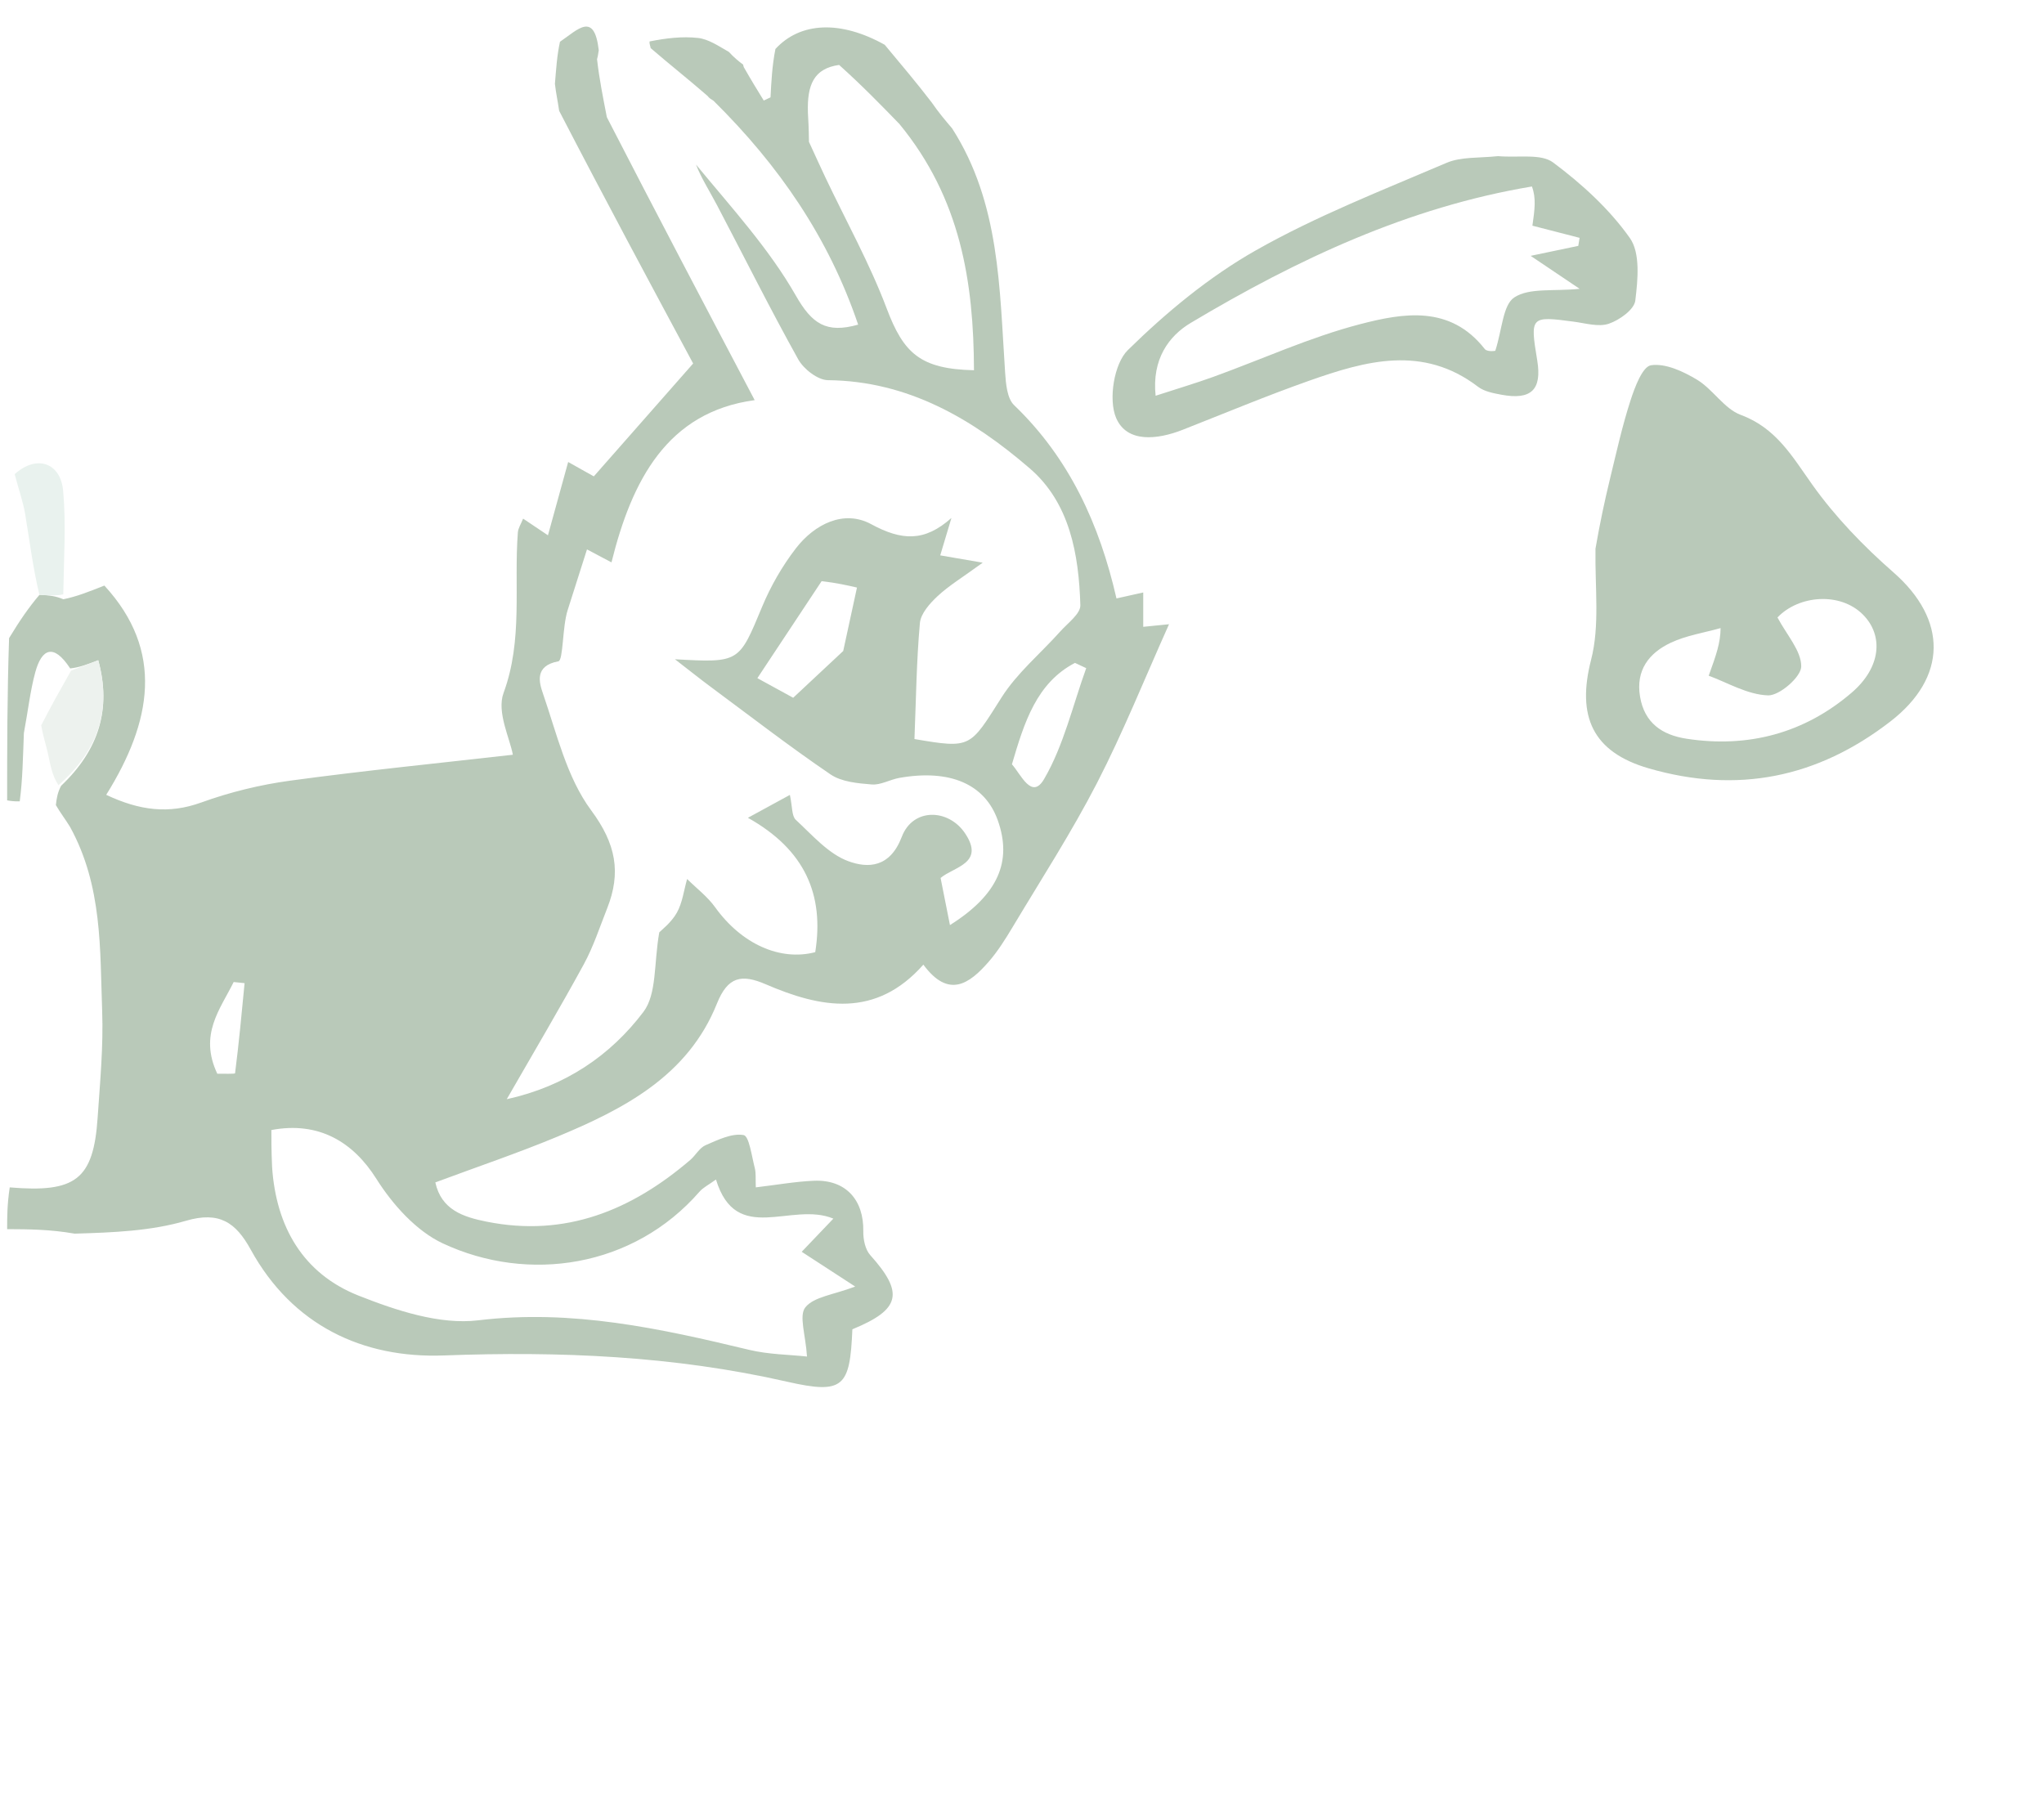
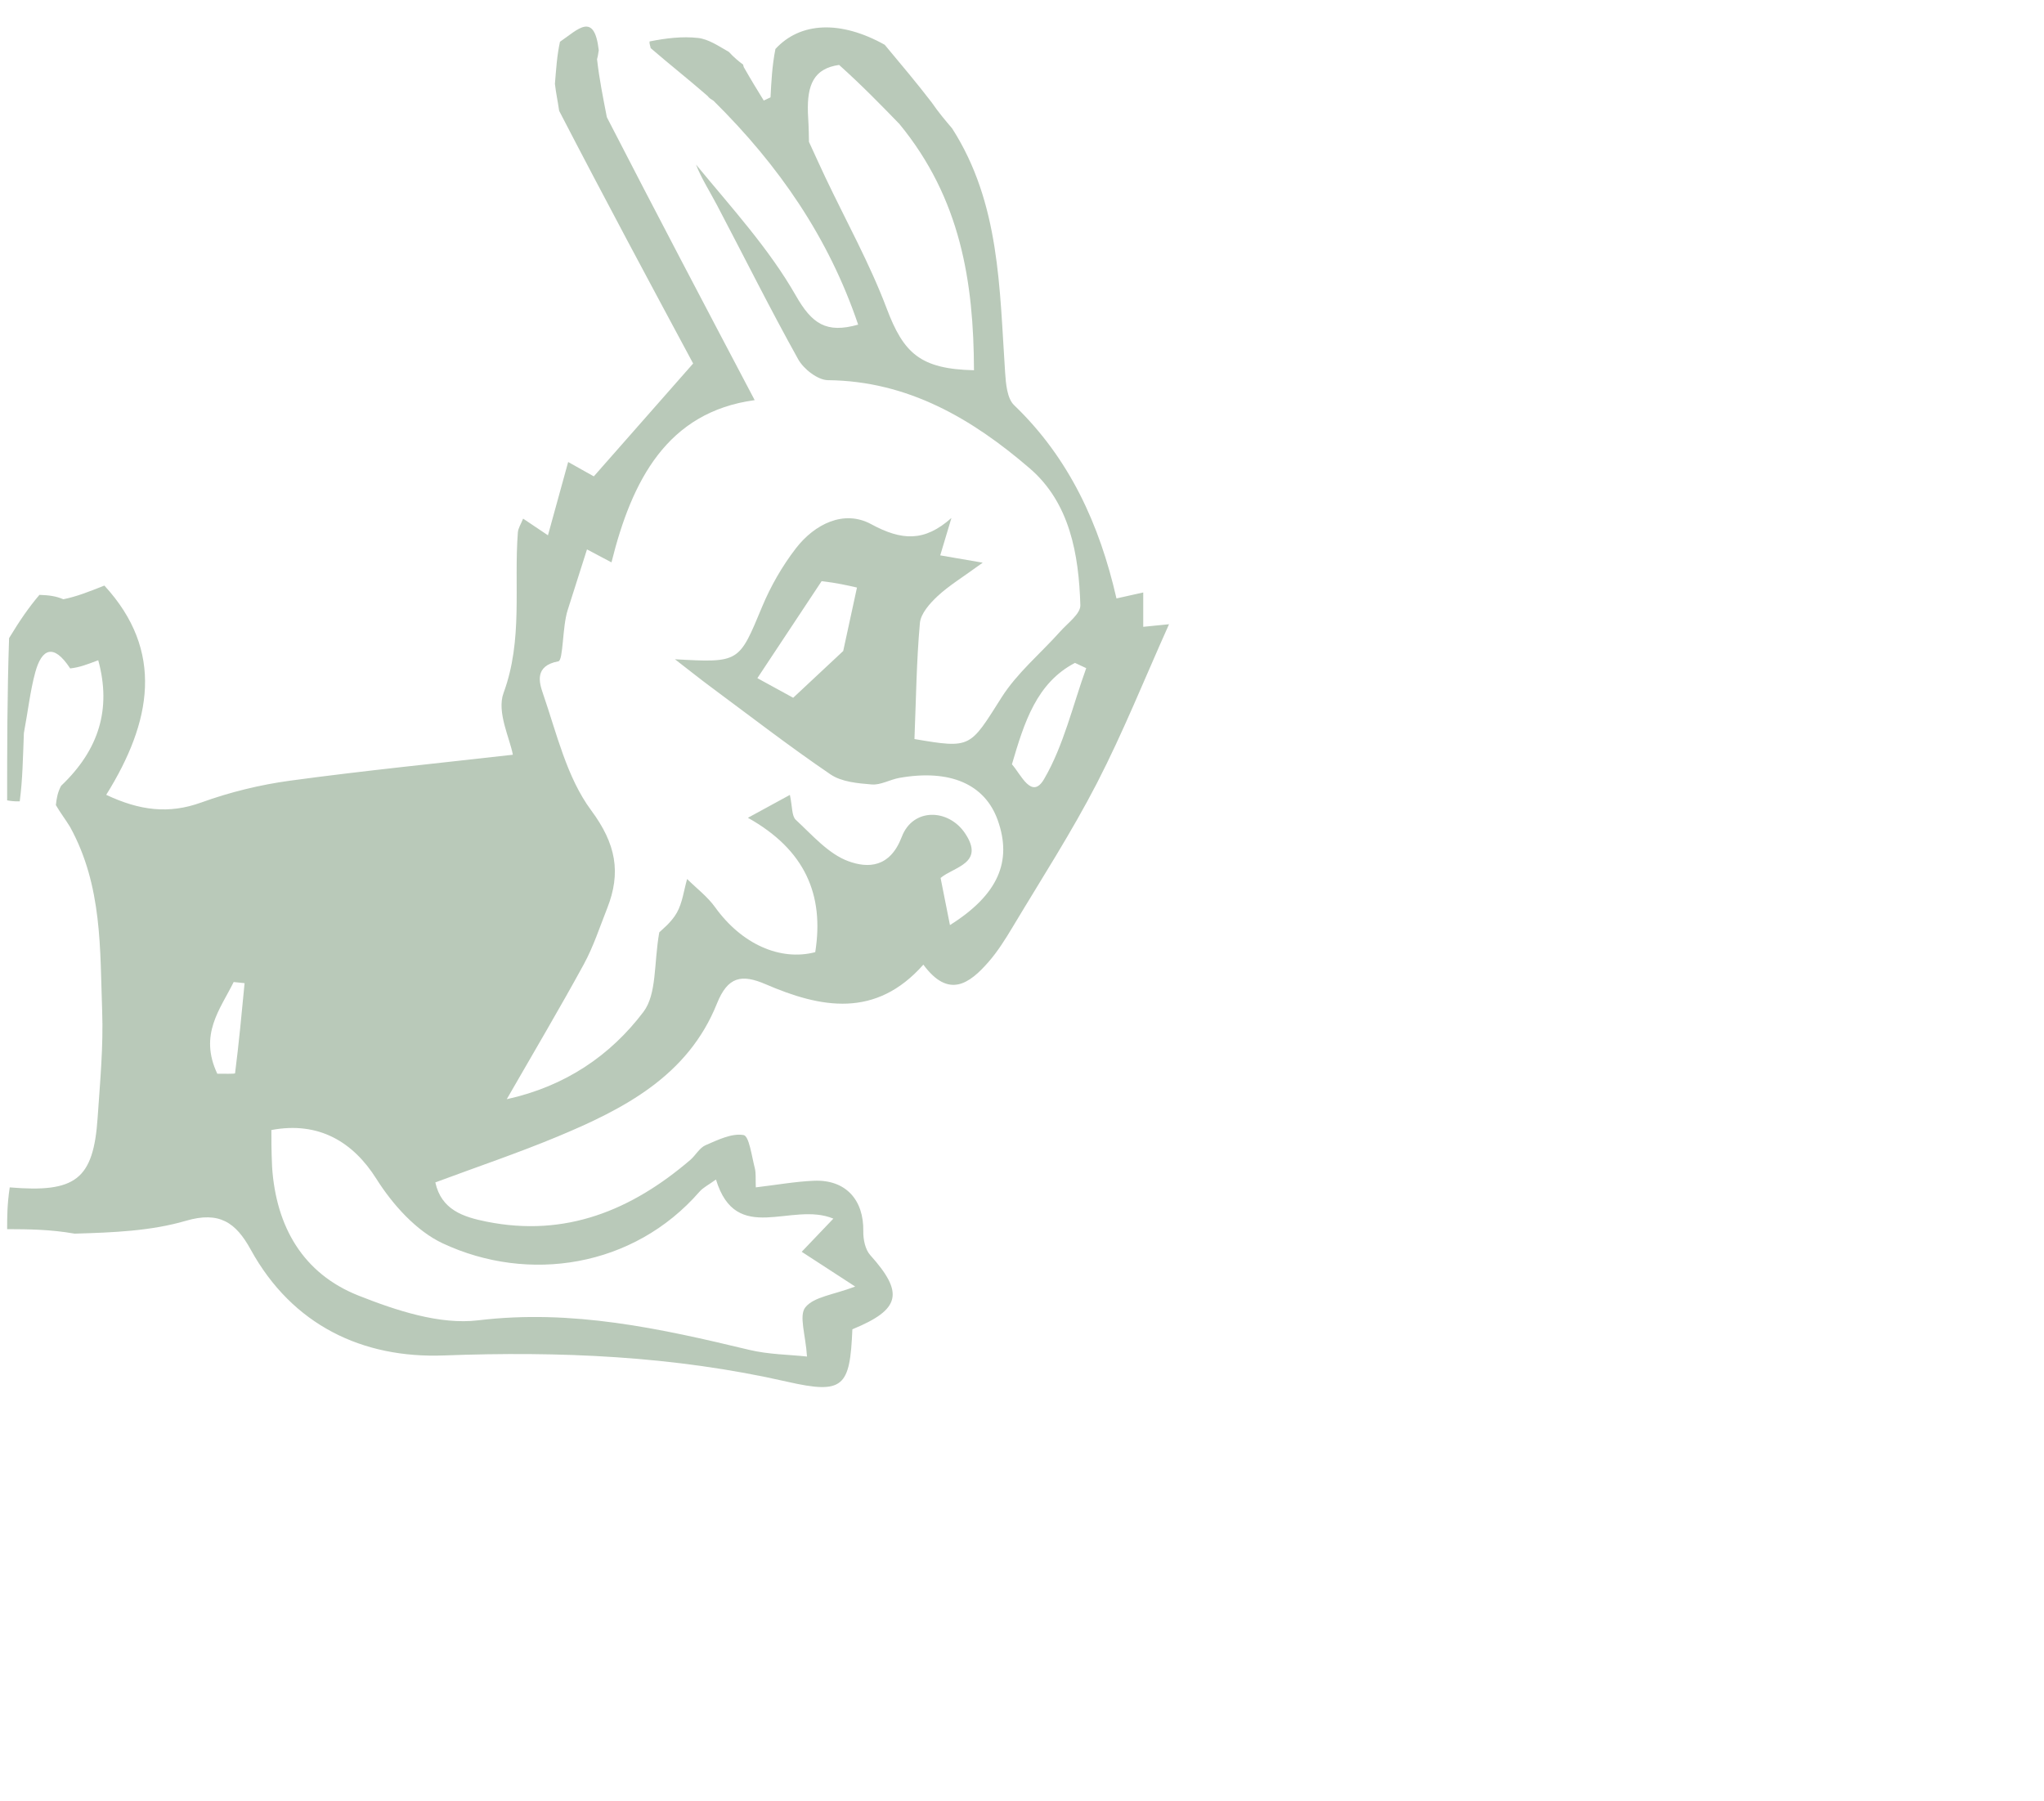
<svg xmlns="http://www.w3.org/2000/svg" version="1.1" id="Layer_1" x="0px" y="0px" width="100%" viewBox="0 0 286 252" enable-background="new 0 0 286 252" xml:space="preserve">
  <path fill="#b9c9b9" opacity="1" stroke="none" d=" M133.221,17.964   C139.933,28.433 139.846,40.365 140.638,52.124   C140.744,53.694 140.908,55.748 141.894,56.694   C149.618,64.111 153.844,73.352 156.219,83.742   C157.592,83.436 158.62,83.207 159.962,82.907   C159.962,84.639 159.962,86.058 159.962,87.714   C161.286,87.581 162.324,87.477 163.573,87.352   C160.144,94.991 157.159,102.465 153.488,109.584   C149.927,116.491 145.686,123.048 141.691,129.726   C140.67,131.432 139.597,133.147 138.294,134.634   C135.64,137.663 132.739,139.782 129.198,134.988   C122.531,142.523 114.871,141.07 107.144,137.735   C103.745,136.268 101.827,136.665 100.316,140.434   C96.258,150.562 87.314,155.177 77.969,159.066   C72.458,161.359 66.789,163.272 60.912,165.46   C61.753,169.3 64.81,170.296 68.087,170.953   C79.123,173.167 88.354,169.363 96.586,162.315   C97.341,161.668 97.873,160.62 98.723,160.254   C100.435,159.516 102.395,158.544 104.047,158.836   C104.823,158.973 105.179,161.8 105.608,163.439   C105.8,164.173 105.702,164.983 105.754,166.154   C108.682,165.807 111.264,165.342 113.861,165.229   C118.301,165.036 120.876,167.861 120.795,172.311   C120.774,173.428 121.062,174.85 121.764,175.632   C126.525,180.936 126.017,183.242 119.265,186.015   C118.925,194.049 118.083,195.162 110.136,193.35   C94.256,189.73 78.331,189.07 62.096,189.676   C50.766,190.099 40.909,185.473 35.081,174.862   C32.982,171.041 30.672,169.468 26.01,170.832   C21.145,172.255 15.928,172.473 10.438,172.63   C7.007,172.028 4.003,172.014 1,172   C1,170.286 1,168.571 1.361,166.157   C10.574,166.932 13.075,165.079 13.662,156.398   C13.998,151.43 14.475,146.438 14.295,141.478   C13.982,132.823 14.345,123.982 9.807,115.723   C9.136,114.619 8.495,113.827 7.817,112.66   C7.937,111.557 8.093,110.83 8.552,109.96   C13.853,104.924 15.61,99.195 13.746,92.39   C12.236,92.968 11.09,93.406 9.819,93.534   C7.486,89.97 5.833,90.793 4.939,94.064   C4.221,96.692 3.931,99.438 3.343,102.567   C3.204,106.014 3.172,109.025 2.761,112.136   C1.921,112.157 1.461,112.079 1,112   C1,104.646 1,97.291 1.272,89.295   C2.744,86.875 3.944,85.099 5.516,83.244   C6.852,83.288 7.815,83.411 8.864,83.857   C10.695,83.492 12.439,82.801 14.605,81.943   C23.037,91.109 21.228,101.01 14.862,111.225   C19.492,113.405 23.574,113.958 28.159,112.298   C32.164,110.848 36.402,109.811 40.625,109.238   C51.025,107.826 61.476,106.787 71.759,105.614   C71.357,103.36 69.475,99.646 70.454,96.985   C73.198,89.527 71.887,81.983 72.46,74.5   C72.505,73.912 72.888,73.349 73.194,72.573   C74.454,73.419 75.462,74.096 76.671,74.908   C77.641,71.389 78.528,68.174 79.499,64.649   C81.437,65.735 82.651,66.416 83.088,66.661   C87.827,61.275 92.19,56.317 96.986,50.866   C91.063,39.838 84.637,27.87 78.239,15.511   C78.035,14.1 77.801,13.08 77.644,11.734   C77.824,9.603 77.928,7.8 78.353,5.843   C80.786,4.21 83.148,1.503 83.779,7.026   C83.691,7.488 83.708,7.681 83.539,8.281   C83.862,11.131 84.368,13.574 84.911,16.401   C91.827,29.848 98.707,42.911 105.596,55.992   C93.333,57.66 88.408,67.234 85.559,78.696   C84.113,77.93 83.045,77.364 82.133,76.881   C81.164,79.925 80.295,82.654 79.426,85.382   C78.676,87.717 78.824,92.413 78.13,92.541   C74.719,93.17 75.463,95.575 75.969,97.042   C77.899,102.635 79.302,108.787 82.713,113.387   C86.19,118.074 86.939,122.092 84.953,127.115   C83.913,129.743 83.033,132.468 81.688,134.935   C78.326,141.099 74.739,147.139 70.904,153.818   C79.113,152.007 85.403,147.703 90.021,141.611   C91.927,139.098 91.476,134.797 92.246,130.469   C92.533,130.163 93.917,129.116 94.7,127.73   C95.491,126.33 95.686,124.592 96.142,123.003   C97.46,124.31 98.992,125.464 100.06,126.952   C103.757,132.103 109.158,134.525 114.069,133.241   C115.346,125.22 112.645,118.908 104.648,114.439   C107.22,113.036 108.678,112.24 110.521,111.235   C110.882,112.893 110.768,114.186 111.351,114.724   C113.656,116.853 115.908,119.486 118.701,120.512   C121.429,121.514 124.525,121.449 126.178,117.104   C127.739,113 132.723,113.152 135.041,116.621   C137.856,120.833 133.458,121.286 131.609,122.858   C132.077,125.215 132.482,127.253 132.919,129.452   C139.646,125.22 141.675,120.546 139.597,114.752   C137.792,109.718 132.905,107.603 125.836,108.855   C124.532,109.086 123.234,109.875 121.985,109.774   C120.016,109.616 117.752,109.417 116.205,108.365   C110.452,104.45 104.936,100.185 99.34,96.038   C98.007,95.05 96.712,94.011 94.439,92.254   C103.506,92.757 103.391,92.71 106.637,84.906   C107.834,82.028 109.443,79.226 111.342,76.757   C113.979,73.326 118.092,71.287 121.888,73.346   C126.186,75.677 129.355,75.841 133.127,72.48   C132.607,74.216 132.087,75.951 131.559,77.715   C133.211,77.999 134.579,78.234 137.506,78.738   C134.662,80.809 132.771,81.946 131.192,83.419   C130.105,84.433 128.832,85.856 128.713,87.192   C128.234,92.542 128.173,97.929 127.953,103.419   C135.926,104.775 135.685,104.622 140.155,97.572   C142.326,94.149 145.611,91.437 148.35,88.366   C149.396,87.193 151.2,85.889 151.164,84.689   C150.951,77.57 149.694,70.374 144.085,65.543   C136.059,58.631 127.069,53.314 115.85,53.2   C114.421,53.185 112.447,51.647 111.686,50.28   C107.728,43.177 104.103,35.89 100.315,28.691   C99.304,26.771 98.128,24.939 97.386,23.029   C102.357,29.066 107.599,34.781 111.347,41.35   C113.615,45.324 115.619,46.688 120.074,45.428   C115.966,33.287 109,23.155 99.831,14.094   C99.457,13.843 99.28,13.79 98.998,13.42   C96.27,11.044 93.647,8.984 91.036,6.728   C91.046,6.532 90.835,6.201 90.891,5.799   C93.193,5.342 95.464,5.064 97.676,5.312   C99.121,5.475 100.479,6.401 101.991,7.269   C102.718,8.057 103.331,8.561 103.971,9.033   C103.997,9 103.952,9.07 104.077,9.404   C105.089,11.182 105.977,12.625 106.866,14.068   C107.181,13.919 107.497,13.77 107.812,13.621   C107.925,11.409 108.038,9.196 108.498,6.856   C111.956,3.084 117.584,2.796 123.793,6.267   C126.082,9.023 128.176,11.484 130.344,14.307   C131.351,15.768 132.286,16.866 133.221,17.964  M117.41,9.086   C113.865,9.587 112.925,11.881 113.043,15.724   C113.106,16.834 113.168,17.944 113.192,19.851   C113.953,21.501 114.698,23.158 115.476,24.799   C118.372,30.908 121.687,36.857 124.065,43.16   C126.432,49.434 128.763,51.64 136.281,51.81   C136.236,39.457 134.422,27.772 125.833,17.334   C123.228,14.652 120.623,11.97 117.41,9.086  M38.073,163.31   C38.625,171.656 42.396,178.228 50.175,181.304   C55.44,183.386 61.523,185.407 66.916,184.758   C80.043,183.178 92.369,185.901 104.834,188.892   C107.552,189.545 110.424,189.555 112.916,189.827   C112.727,186.789 111.756,184.098 112.688,182.941   C113.888,181.452 116.614,181.194 119.658,180.034   C116.625,178.062 114.433,176.637 112.176,175.169   C113.768,173.502 115.022,172.187 116.605,170.529   C110.739,168.08 103.015,174.358 100.18,165.056   C99.141,165.811 98.387,166.173 97.883,166.752   C88.629,177.386 73.913,179.587 61.961,173.995   C58.232,172.25 54.926,168.55 52.666,164.964   C49.411,159.799 44.609,156.879 37.97,158.131   C37.97,159.527 37.97,160.995 38.073,163.31  M114.964,81.324   C112.043,85.734 109.122,90.144 105.973,94.898   C108.476,96.268 110.102,97.158 110.984,97.641   C113.681,95.12 115.741,93.194 117.983,91.098   C118.51,88.669 119.155,85.696 119.909,82.22   C118.47,81.89 117.092,81.574 114.964,81.324  M141.591,106.955   C142.854,108.363 144.363,111.986 146.092,109.018   C148.841,104.301 150.098,98.715 151.986,93.497   C151.461,93.252 150.936,93.007 150.412,92.762   C145.051,95.562 143.328,101.029 141.591,106.955  M30.403,150.252   C31.269,150.233 32.875,150.31 32.891,150.182   C33.43,145.993 33.816,141.783 34.224,137.577   C33.715,137.525 33.205,137.473 32.695,137.421   C30.822,141.228 27.81,144.746 30.403,150.252  z" />
-   <path fill="#b9c9b9" opacity="1" stroke="none" d=" M223.241,76.791   C223.857,73.231 224.521,70.102 225.276,66.995   C226.166,63.334 226.978,59.641 228.135,56.062   C228.735,54.205 229.816,51.29 231.015,51.112   C233.038,50.811 235.528,51.975 237.452,53.135   C239.681,54.479 241.248,57.196 243.569,58.057   C248.546,59.902 250.776,63.886 253.593,67.841   C256.801,72.345 260.761,76.444 264.937,80.098   C272.508,86.723 272.504,94.783 264.494,100.969   C254.309,108.836 243.105,111.124 230.675,107.515   C222.823,105.234 220.593,100.234 222.631,92.318   C223.859,87.545 223.162,82.277 223.241,76.791  M240.749,87.892   C238.422,88.549 235.961,88.917 233.801,89.93   C230.745,91.362 228.849,93.773 229.48,97.5   C230.106,101.192 232.593,102.852 235.977,103.373   C244.635,104.704 252.498,102.588 259.094,96.923   C263.241,93.362 263.547,88.907 260.675,86.013   C257.498,82.81 251.689,83.273 248.708,86.405   C250.006,88.858 252.053,91.075 252.032,93.271   C252.018,94.72 248.989,97.362 247.384,97.308   C244.487,97.209 241.646,95.489 239.085,94.557   C240.136,91.641 240.721,90.018 240.749,87.892  z" />
-   <path fill="#b9c9b9" opacity="1" stroke="none" d=" M209.607,21.851   C212.5,22.093 215.615,21.468 217.316,22.737   C221.327,25.731 225.194,29.254 228.057,33.313   C229.54,35.415 229.166,39.161 228.814,42.066   C228.662,43.318 226.602,44.791 225.114,45.298   C223.677,45.788 221.85,45.233 220.212,45.014   C214.154,44.205 214.073,44.274 215.09,50.417   C215.772,54.527 214.259,56.017 210.083,55.235   C208.955,55.024 207.682,54.788 206.813,54.124   C199.093,48.226 191.085,50.485 183.141,53.291   C177.19,55.394 171.357,57.833 165.48,60.144   C161.959,61.529 157.685,62.02 156.17,58.487   C155.071,55.923 155.867,50.899 157.805,48.995   C163.183,43.715 169.176,38.744 175.712,35.038   C184.198,30.226 193.395,26.642 202.398,22.79   C204.425,21.923 206.911,22.131 209.607,21.851  M214.351,26.097   C197.053,28.982 181.488,36.308 166.618,45.18   C163.549,47.011 161.157,50.252 161.696,55.379   C164.838,54.356 167.335,53.617 169.779,52.732   C176.624,50.253 183.31,47.182 190.322,45.36   C196.344,43.796 202.908,42.662 207.742,48.829   C208.116,49.306 209.381,49.084 209.23,49.066   C210.196,46.083 210.278,42.658 211.899,41.608   C213.995,40.25 217.319,40.788 221.029,40.418   C218.622,38.798 216.908,37.645 214.171,35.802   C217.291,35.149 219.064,34.777 220.837,34.406   C220.898,34.031 220.958,33.657 221.018,33.283   C218.627,32.666 216.237,32.05 214.418,31.581   C214.739,29.314 214.961,27.743 214.351,26.097  z" />
-   <path fill="#E9F2EE" opacity="1" stroke="none" d=" M5.516,83.244   C4.613,79.523 4.152,75.713 3.52,71.931   C3.224,70.162 2.595,68.449 2.055,66.354   C5.09,63.598 8.474,64.713 8.834,68.67   C9.26,73.342 8.931,78.083 8.854,83.163   C7.815,83.411 6.852,83.288 5.516,83.244  M6.487,81.572   C6.487,81.572 6.416,81.459 6.487,81.572  z" />
-   <path fill="#EDF2EE" opacity="1" stroke="none" d=" M9.943,93.844   C11.09,93.406 12.236,92.968 13.746,92.39   C15.61,99.195 13.853,104.924 8.181,109.88   C7.249,108.456 7.043,106.959 6.718,105.487   C6.451,104.273 6.045,103.089 5.763,101.504   C7.199,98.693 8.571,96.268 9.943,93.844  M9.585,97.517   C9.585,97.517 9.474,97.583 9.585,97.517  z" />
</svg>
